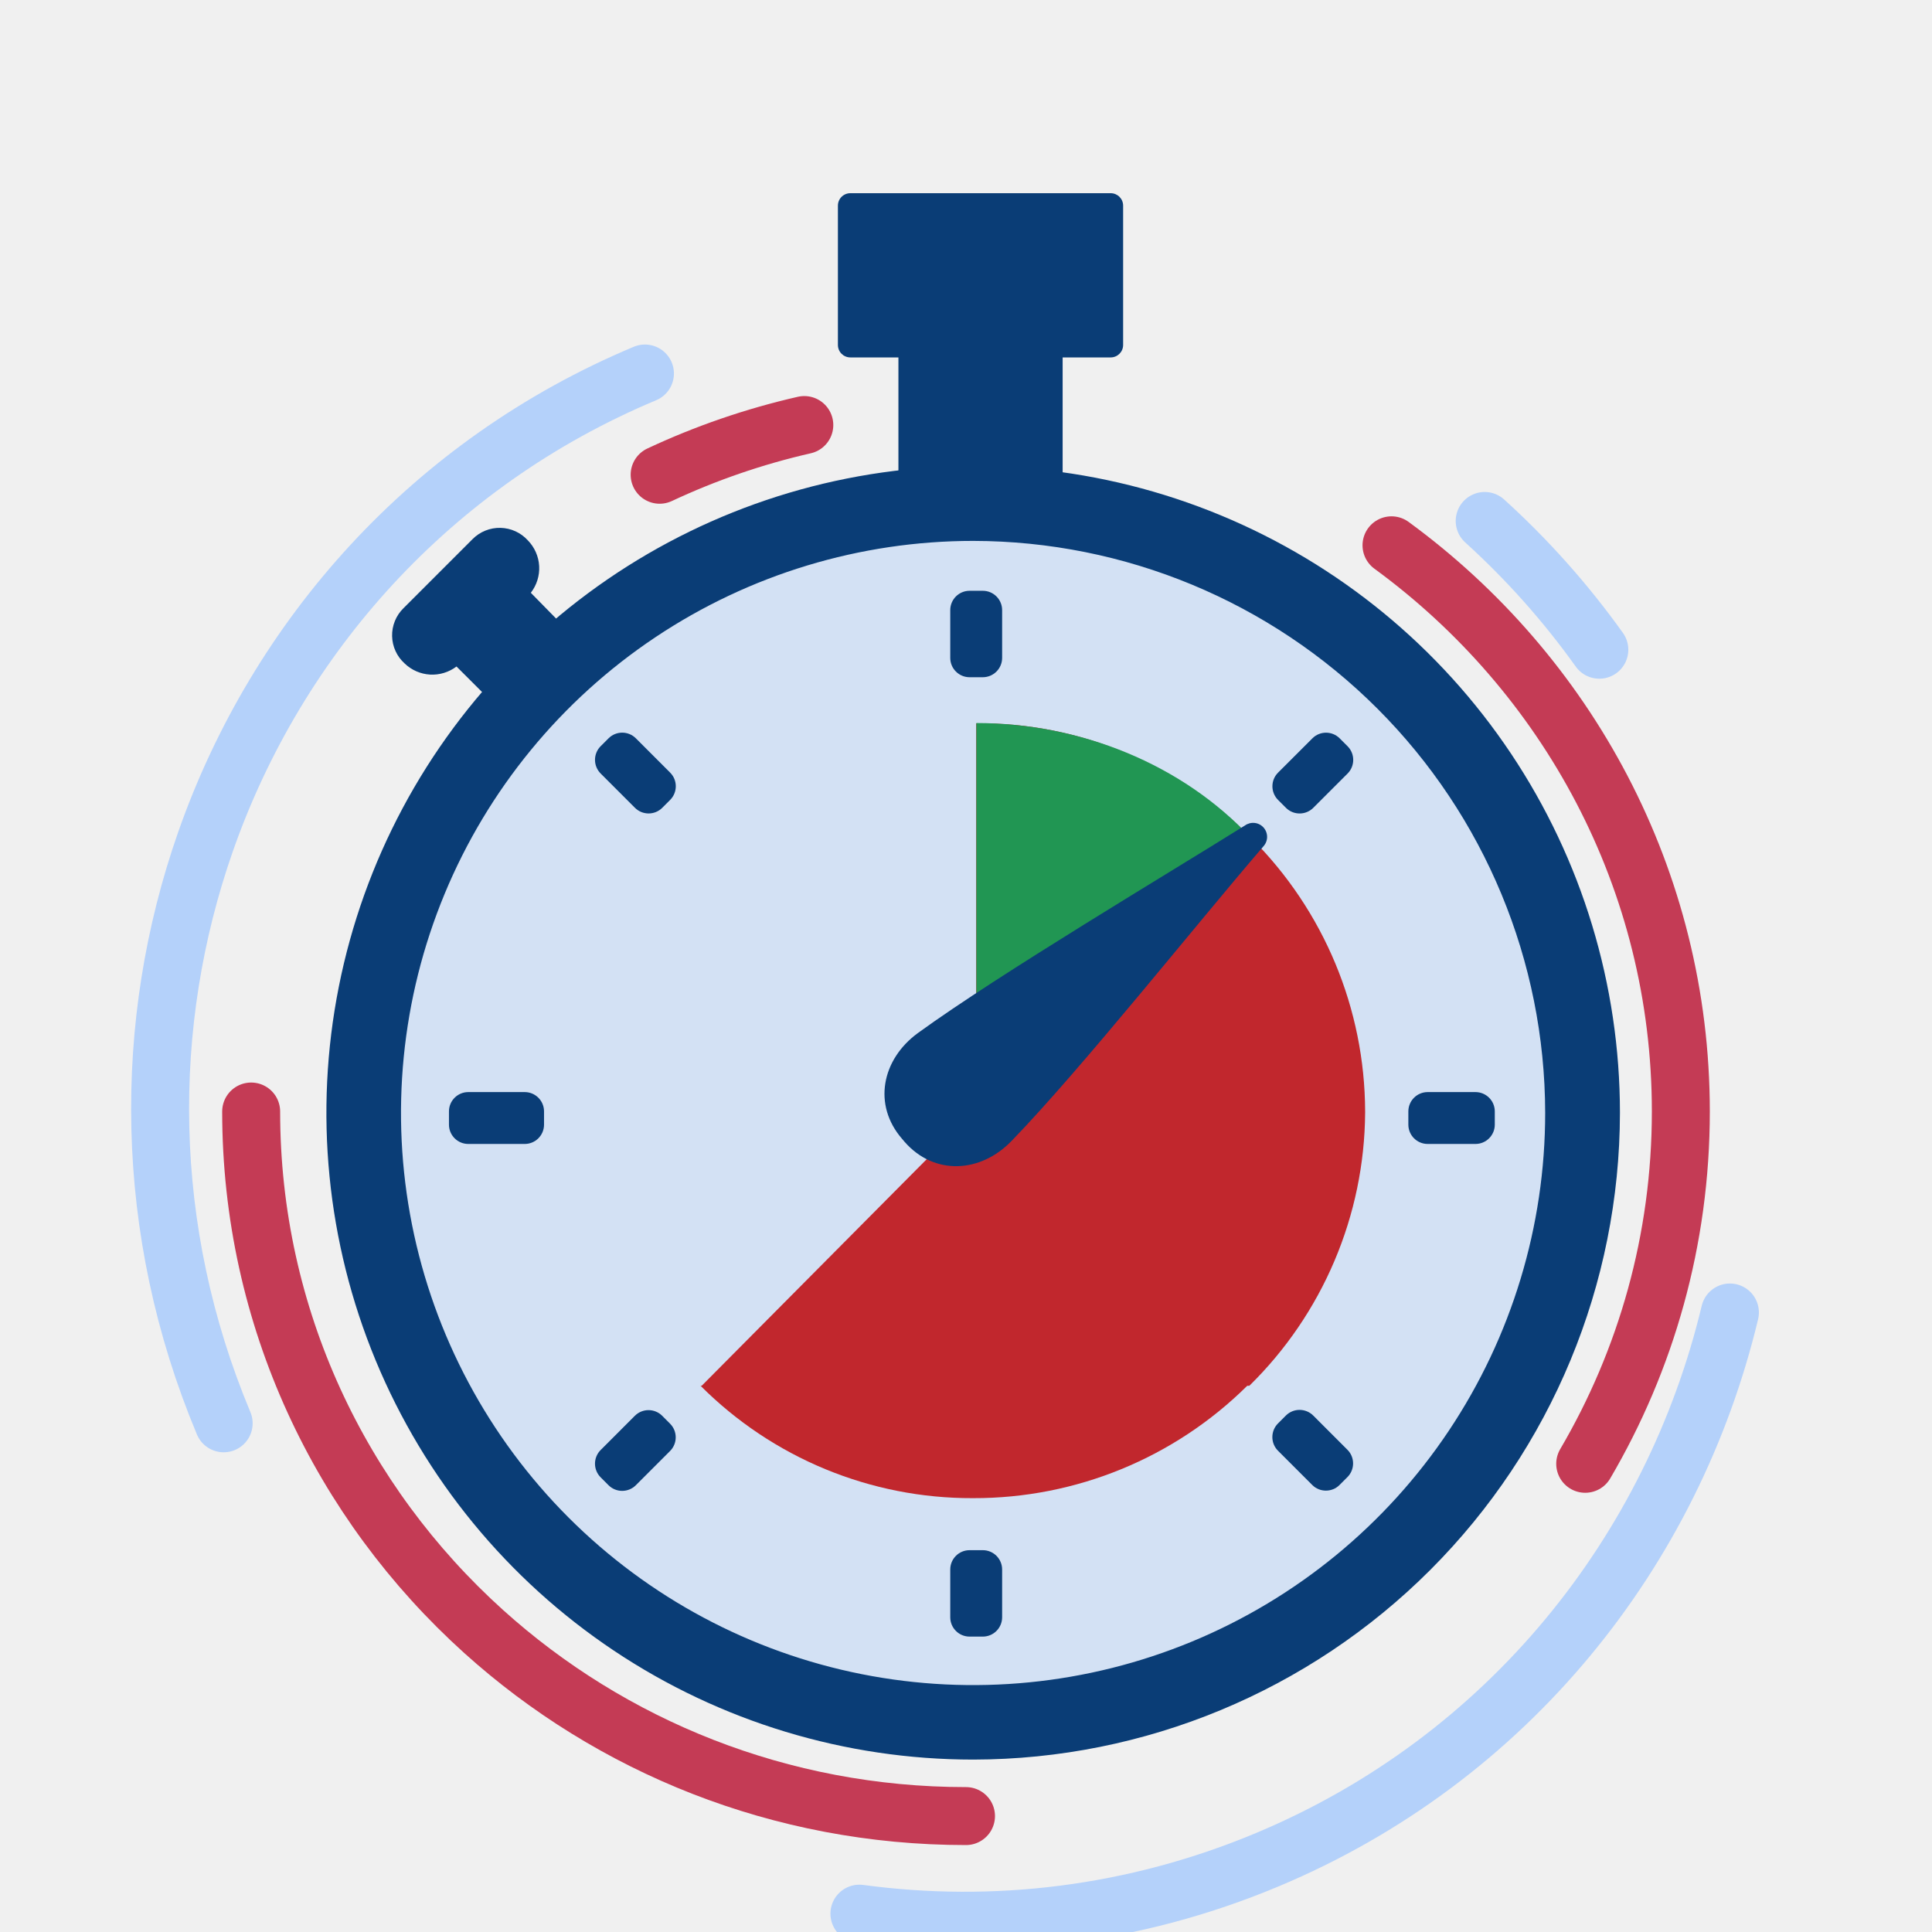
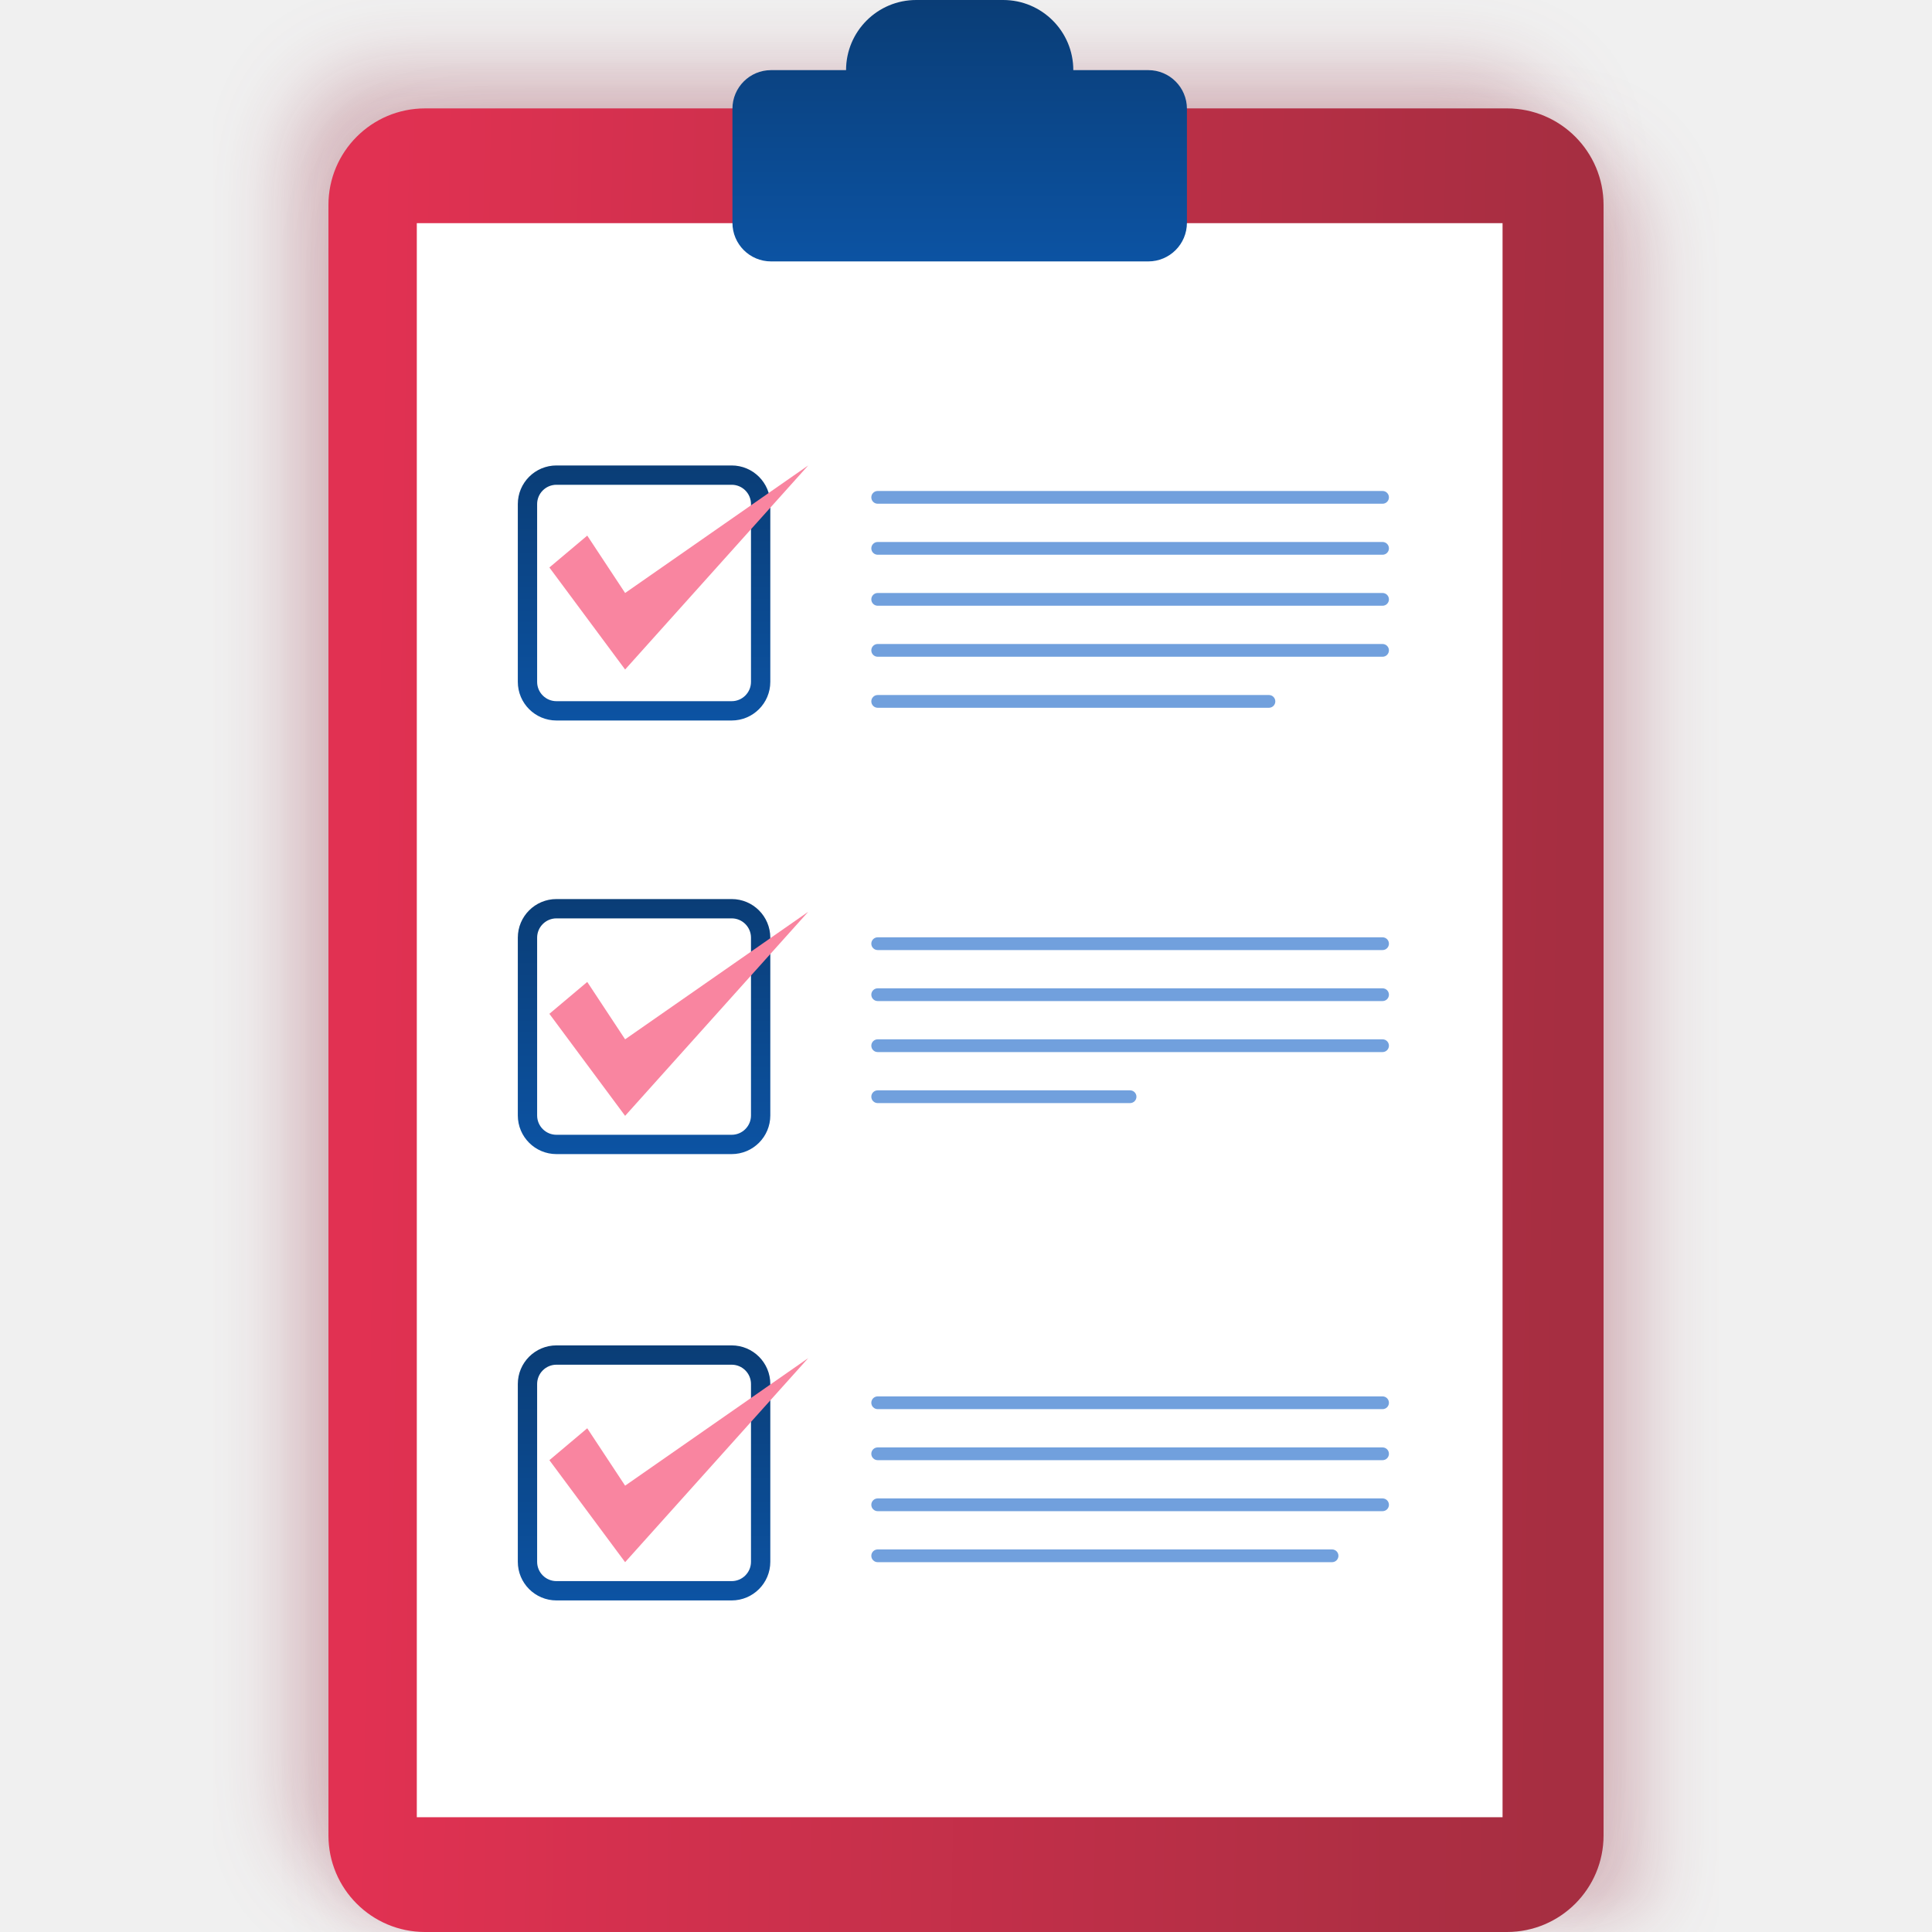
<svg xmlns="http://www.w3.org/2000/svg" width="100" height="100" viewBox="0 0 100 100" fill="none">
  <g clip-path="url(#clip0)">
-     <path d="M50 94C40.379 94 31.616 90.381 25.036 84.449C17.639 77.781 13 68.19 13 57.532M72.024 28.225C81.111 34.87 87 45.523 87 57.532C87 64.174 85.198 70.402 82.05 75.766M34.143 24.573C36.511 23.464 39.018 22.596 41.631 22" stroke="#C43B55" stroke-width="3" stroke-linecap="round" />
-     <path d="M11.577 73.67C7.389 63.669 7.337 52.984 10.639 43.561C14.351 32.97 22.302 23.973 33.382 19.333M89.54 67.934C86.588 80.273 78.076 91.032 65.593 96.259C58.688 99.151 51.429 99.988 44.483 99.051M76.847 26.965C79.031 28.945 81.025 31.173 82.781 33.63" stroke="#B4D1FA" stroke-width="3" stroke-linecap="round" />
-     <path d="M27.323 27.971C27.143 27.772 26.925 27.612 26.681 27.5C26.438 27.389 26.174 27.328 25.906 27.322C25.638 27.315 25.372 27.364 25.123 27.464C24.874 27.564 24.649 27.714 24.46 27.904L20.881 31.483C20.69 31.671 20.54 31.895 20.439 32.144C20.338 32.392 20.289 32.658 20.295 32.926C20.301 33.193 20.361 33.457 20.473 33.7C20.584 33.944 20.745 34.162 20.944 34.341C21.299 34.683 21.764 34.887 22.257 34.916C22.749 34.944 23.235 34.796 23.628 34.498L25.69 36.556L29.502 32.749L27.475 30.682C27.781 30.288 27.935 29.796 27.907 29.298C27.879 28.8 27.671 28.328 27.323 27.971Z" fill="#0A3D76" />
-     <circle cx="50" cy="57.421" r="31.316" fill="#D3E1F4" />
-     <path d="M50.376 91.076C43.754 91.077 37.282 89.115 31.776 85.437C26.27 81.759 21.979 76.531 19.444 70.414C16.91 64.297 16.246 57.566 17.537 51.072C18.828 44.578 22.016 38.612 26.698 33.93C31.38 29.248 37.345 26.059 43.839 24.767C50.333 23.475 57.064 24.137 63.181 26.671C69.298 29.205 74.527 33.495 78.206 39.001C81.884 44.506 83.848 50.979 83.848 57.6C83.837 66.474 80.307 74.982 74.032 81.258C67.758 87.534 59.25 91.065 50.376 91.076ZM50.376 27.997C44.518 27.996 38.792 29.731 33.921 32.984C29.05 36.237 25.253 40.862 23.011 46.273C20.769 51.684 20.182 57.639 21.324 63.383C22.466 69.128 25.287 74.405 29.428 78.547C33.57 82.689 38.847 85.509 44.592 86.652C50.337 87.794 56.291 87.207 61.703 84.964C67.114 82.722 71.738 78.925 74.991 74.054C78.244 69.183 79.98 63.457 79.978 57.6C79.967 49.752 76.845 42.229 71.296 36.68C65.747 31.13 58.223 28.008 50.376 27.997Z" fill="#0A3D76" />
-     <path d="M50.87 30.579H50.185C49.633 30.579 49.185 31.027 49.185 31.579V34.053C49.185 34.605 49.633 35.053 50.185 35.053H50.87C51.422 35.053 51.87 34.605 51.87 34.053V31.579C51.87 31.027 51.422 30.579 50.87 30.579Z" fill="#0A3D76" />
-     <path d="M31.498 38.215L31.09 38.622C30.7 39.013 30.699 39.646 31.09 40.037L32.864 41.811C33.254 42.202 33.888 42.202 34.278 41.812L34.686 41.404C35.077 41.013 35.077 40.38 34.686 39.99L32.912 38.215C32.522 37.824 31.889 37.824 31.498 38.215Z" fill="#0A3D76" />
-     <path d="M27.159 56.526H24.238C23.686 56.526 23.238 56.974 23.238 57.526V58.211C23.238 58.763 23.686 59.211 24.238 59.211H27.159C27.712 59.211 28.159 58.763 28.159 58.211V57.526C28.159 56.974 27.712 56.526 27.159 56.526Z" fill="#0A3D76" />
-     <path d="M32.86 73.281L31.089 75.053C30.699 75.443 30.699 76.076 31.09 76.467L31.497 76.875C31.888 77.265 32.521 77.265 32.912 76.874L34.683 75.103C35.073 74.712 35.073 74.079 34.682 73.689L34.275 73.281C33.884 72.89 33.251 72.891 32.86 73.281Z" fill="#0A3D76" />
-     <path d="M50.87 80.237H50.185C49.633 80.237 49.185 80.684 49.185 81.237V83.71C49.185 84.263 49.633 84.71 50.185 84.71H50.87C51.422 84.71 51.87 84.263 51.87 83.71V81.237C51.87 80.684 51.422 80.237 50.87 80.237Z" fill="#0A3D76" />
-     <path d="M66.557 73.268L66.15 73.676C65.759 74.067 65.759 74.7 66.15 75.091L67.921 76.862C68.311 77.252 68.945 77.252 69.335 76.862L69.743 76.454C70.133 76.063 70.133 75.43 69.743 75.04L67.972 73.268C67.581 72.878 66.948 72.878 66.557 73.268Z" fill="#0A3D76" />
-     <path d="M76.37 56.526H73.896C73.344 56.526 72.896 56.974 72.896 57.526V58.211C72.896 58.763 73.344 59.211 73.896 59.211H76.37C76.922 59.211 77.37 58.763 77.37 58.211V57.526C77.37 56.974 76.922 56.526 76.37 56.526Z" fill="#0A3D76" />
-     <path d="M67.928 38.217L66.153 39.991C65.762 40.381 65.762 41.014 66.153 41.405L66.561 41.813C66.951 42.203 67.584 42.203 67.975 41.813L69.75 40.039C70.14 39.648 70.14 39.015 69.75 38.625L69.342 38.217C68.952 37.826 68.318 37.826 67.928 38.217Z" fill="#0A3D76" />
-     <path d="M55.002 16.711H46.502V27.447H55.002V16.711Z" fill="#0A3D76" />
-     <path d="M57.489 10H44.014C43.658 10 43.37 10.288 43.37 10.644V17.856C43.37 18.212 43.658 18.5 44.014 18.5H57.489C57.844 18.5 58.133 18.212 58.133 17.856V10.644C58.133 10.288 57.844 10 57.489 10Z" fill="#0A3D76" />
-     <path d="M70.659 57.524V57.6C70.641 60.234 70.101 62.838 69.072 65.262C68.043 67.687 66.546 69.884 64.665 71.728C64.665 71.728 64.571 71.728 64.557 71.728C60.785 75.465 55.686 77.556 50.376 77.544H50.344C47.729 77.552 45.138 77.042 42.721 76.044C40.304 75.046 38.109 73.579 36.261 71.728H36.319L50.528 57.421V37.441C53.158 37.413 55.765 37.923 58.19 38.942C60.614 39.961 62.961 41.498 64.781 43.396C68.53 47.144 70.643 52.223 70.659 57.524Z" fill="#C1272D" />
-     <path d="M64.772 43.392C61.184 39.526 55.876 37.424 50.537 37.424V57.421L64.772 43.392Z" fill="#219653" />
-     <path d="M52.364 59.049C50.747 60.729 48.353 60.847 46.826 59.106L46.693 58.949C45.163 57.19 45.639 54.838 47.507 53.472C51.714 50.415 60.567 45.152 64.439 42.726C64.585 42.622 64.765 42.575 64.944 42.596C65.123 42.616 65.287 42.703 65.406 42.838C65.524 42.974 65.588 43.148 65.585 43.328C65.582 43.508 65.512 43.68 65.389 43.812C61.91 47.853 55.983 55.314 52.364 59.049Z" fill="#0A3D76" />
+     <g filter="url(#filter0_dd)">
+       <rect x="17" y="5.611" width="66" height="94.389" rx="5" fill="url(#paint0_linear)" />
+     </g>
+     <rect x="21.574" y="11.551" width="56.198" height="82.508" fill="white" />
+     <path d="M37.911 5.63C37.911 4.526 38.806 3.63 39.911 3.63H43.792V3.63C43.792 1.625 45.417 0 47.422 0H51.924C53.929 0 55.554 1.625 55.554 3.63V3.63H59.435C60.54 3.63 61.435 4.526 61.435 5.63V11.531C61.435 12.636 60.54 13.531 59.435 13.531H39.911C38.806 13.531 37.911 12.636 37.911 11.531V5.63Z" fill="url(#paint1_linear)" />
+     <rect x="45.099" y="25.413" width="26.792" height="0.66" rx="0.33" fill="#71A0DD" />
+     <rect x="45.099" y="28.053" width="26.792" height="0.66" rx="0.33" fill="#71A0DD" />
+     <rect x="45.099" y="30.693" width="26.792" height="0.66" rx="0.33" fill="#71A0DD" />
+     <rect x="45.099" y="33.333" width="26.792" height="0.66" rx="0.33" fill="#71A0DD" />
+     <rect x="45.099" y="35.974" width="20.911" height="0.66" rx="0.33" fill="#71A0DD" />
+     <rect x="45.099" y="48.515" width="26.792" height="0.66" rx="0.33" fill="#71A0DD" />
+     <rect x="45.099" y="51.155" width="26.792" height="0.66" rx="0.33" fill="#71A0DD" />
+     <rect x="45.099" y="53.795" width="26.792" height="0.66" rx="0.33" fill="#71A0DD" />
+     <rect x="45.099" y="56.436" width="13.723" height="0.66" rx="0.33" fill="#71A0DD" />
+     <rect x="45.099" y="72.277" width="26.792" height="0.66" rx="0.33" fill="#71A0DD" />
+     <rect x="45.099" y="74.918" width="26.792" height="0.66" rx="0.33" fill="#71A0DD" />
+     <rect x="45.099" y="77.558" width="26.792" height="0.66" rx="0.33" fill="#71A0DD" />
+     <rect x="45.099" y="80.198" width="24.178" height="0.66" rx="0.33" fill="#71A0DD" />
+     <rect x="27.302" y="24.592" width="12.069" height="12.201" rx="1.5" stroke="url(#paint2_linear)" />
+     <path d="M28.436 29.373L30.396 27.723L32.356 30.693L41.832 24.092L32.356 34.654L28.436 29.373Z" fill="#F985A0" />
+     <rect x="27.302" y="47.035" width="12.069" height="12.201" rx="1.5" stroke="url(#paint3_linear)" />
+     <path d="M28.436 52.475L30.396 50.825L32.356 53.795L41.832 47.195L32.356 57.756L28.436 52.475Z" fill="#F985A0" />
+     <rect x="27.302" y="70.137" width="12.069" height="12.201" rx="1.5" stroke="url(#paint4_linear)" />
+     <path d="M28.436 75.578L30.396 73.927L32.356 76.898L41.832 70.297L32.356 80.858L28.436 75.578Z" fill="#F985A0" />
  </g>
  <defs>
+     <filter id="filter0_dd" x="11" y="-0.389" width="78" height="106.389" filterUnits="userSpaceOnUse" color-interpolation-filters="sRGB">
+       <feFlood flood-opacity="0" result="BackgroundImageFix" />
+       <feColorMatrix in="SourceAlpha" type="matrix" values="0 0 0 0 0 0 0 0 0 0 0 0 0 0 0 0 0 0 127 0" />
+       <feOffset dx="2" dy="2" />
+       <feGaussianBlur stdDeviation="2" />
+       <feColorMatrix type="matrix" values="0 0 0 0 0.604 0 0 0 0 0.219 0 0 0 0 0.294 0 0 0 0.3 0" />
+       <feBlend mode="normal" in2="BackgroundImageFix" result="effect1_dropShadow" />
+       <feColorMatrix in="SourceAlpha" type="matrix" values="0 0 0 0 0 0 0 0 0 0 0 0 0 0 0 0 0 0 127 0" />
+       <feOffset dx="-2" dy="-2" />
+       <feGaussianBlur stdDeviation="2" />
+       <feColorMatrix type="matrix" values="0 0 0 0 0.604 0 0 0 0 0.219 0 0 0 0 0.294 0 0 0 0.3 0" />
+       <feBlend mode="normal" in2="effect1_dropShadow" result="effect2_dropShadow" />
+       <feBlend mode="normal" in="SourceGraphic" in2="effect2_dropShadow" result="shape" />
+     </filter>
+     <linearGradient id="paint0_linear" x1="80.966" y1="52.805" x2="18.938" y2="51.874" gradientUnits="userSpaceOnUse">
+       <stop stop-color="#A62E41" />
+       <stop offset="1" stop-color="#E13152" />
+     </linearGradient>
+     <linearGradient id="paint1_linear" x1="49.673" y1="0" x2="49.673" y2="13.531" gradientUnits="userSpaceOnUse">
+       <stop stop-color="#0A3D76" />
+       <stop offset="1" stop-color="#0C53A3" />
+     </linearGradient>
+     <linearGradient id="paint2_linear" x1="33.337" y1="24.092" x2="33.337" y2="37.294" gradientUnits="userSpaceOnUse">
+       <stop stop-color="#0A3D76" />
+       <stop offset="1" stop-color="#0C53A3" />
+     </linearGradient>
+     <linearGradient id="paint3_linear" x1="33.337" y1="46.535" x2="33.337" y2="59.736" gradientUnits="userSpaceOnUse">
+       <stop stop-color="#0A3D76" />
+       <stop offset="1" stop-color="#0C53A3" />
+     </linearGradient>
+     <linearGradient id="paint4_linear" x1="33.337" y1="69.637" x2="33.337" y2="82.838" gradientUnits="userSpaceOnUse">
+       <stop stop-color="#0A3D76" />
+       <stop offset="1" stop-color="#0C53A3" />
+     </linearGradient>
    <clipPath id="clip0">
      <rect width="100" height="100" fill="white" />
    </clipPath>
  </defs>
</svg>
